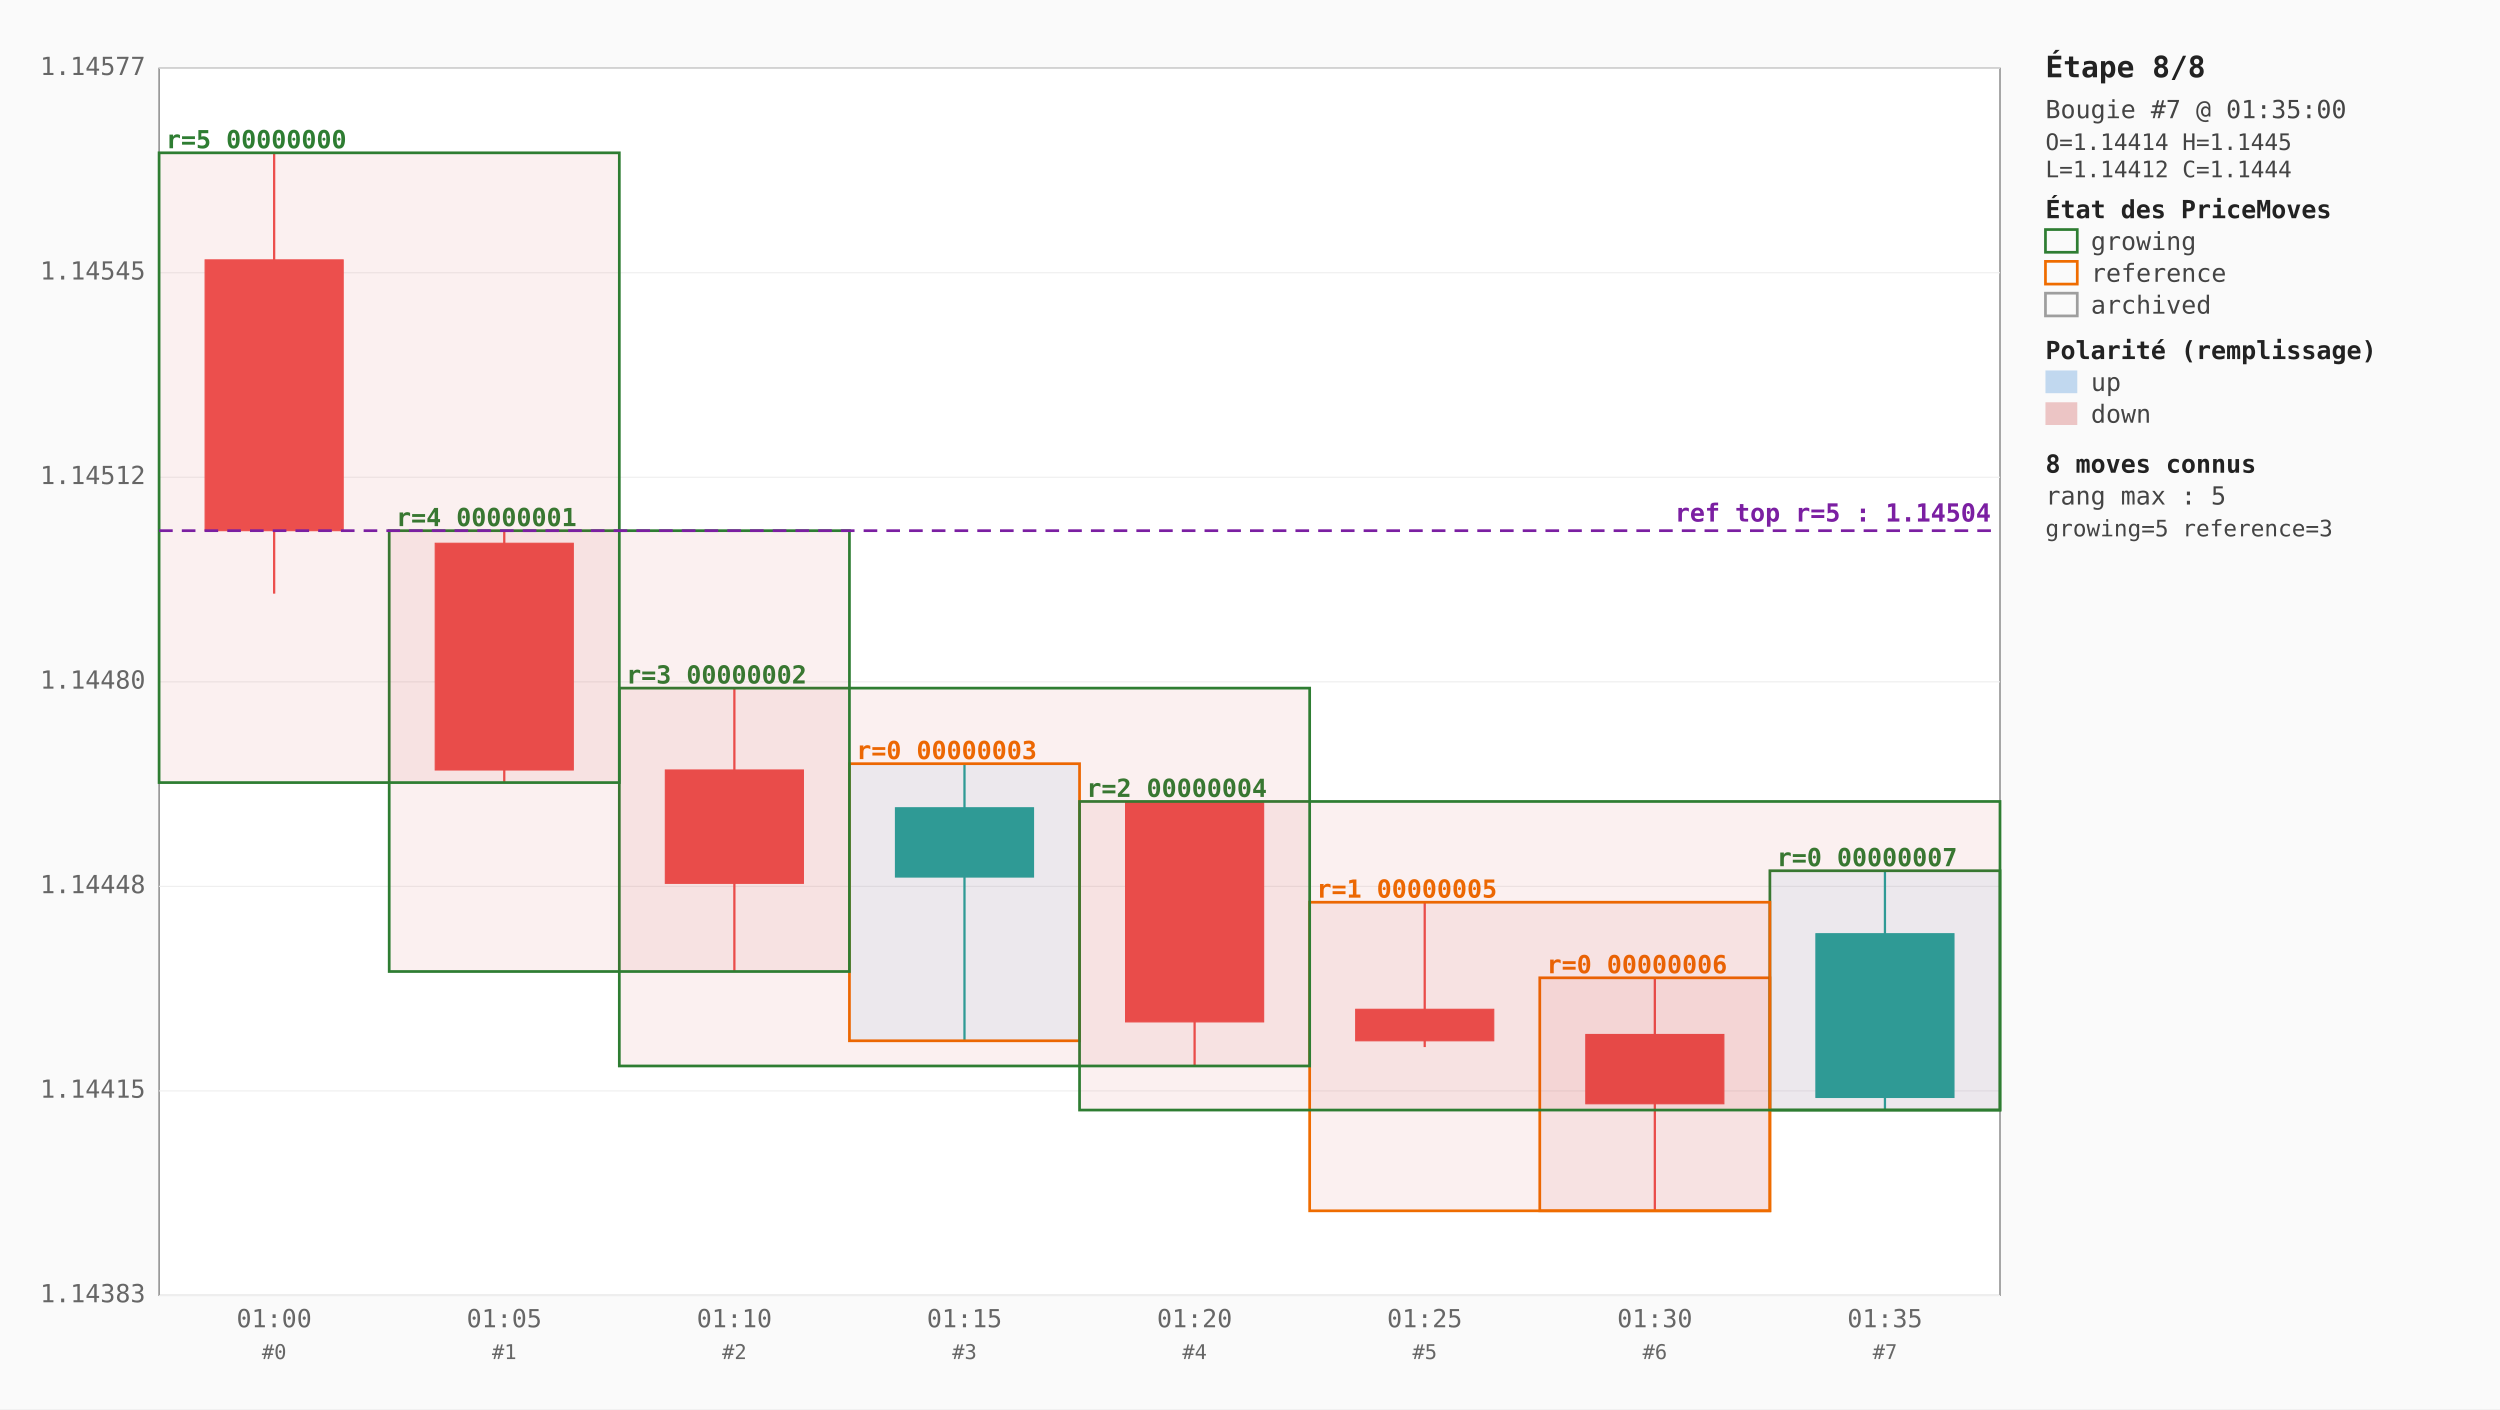
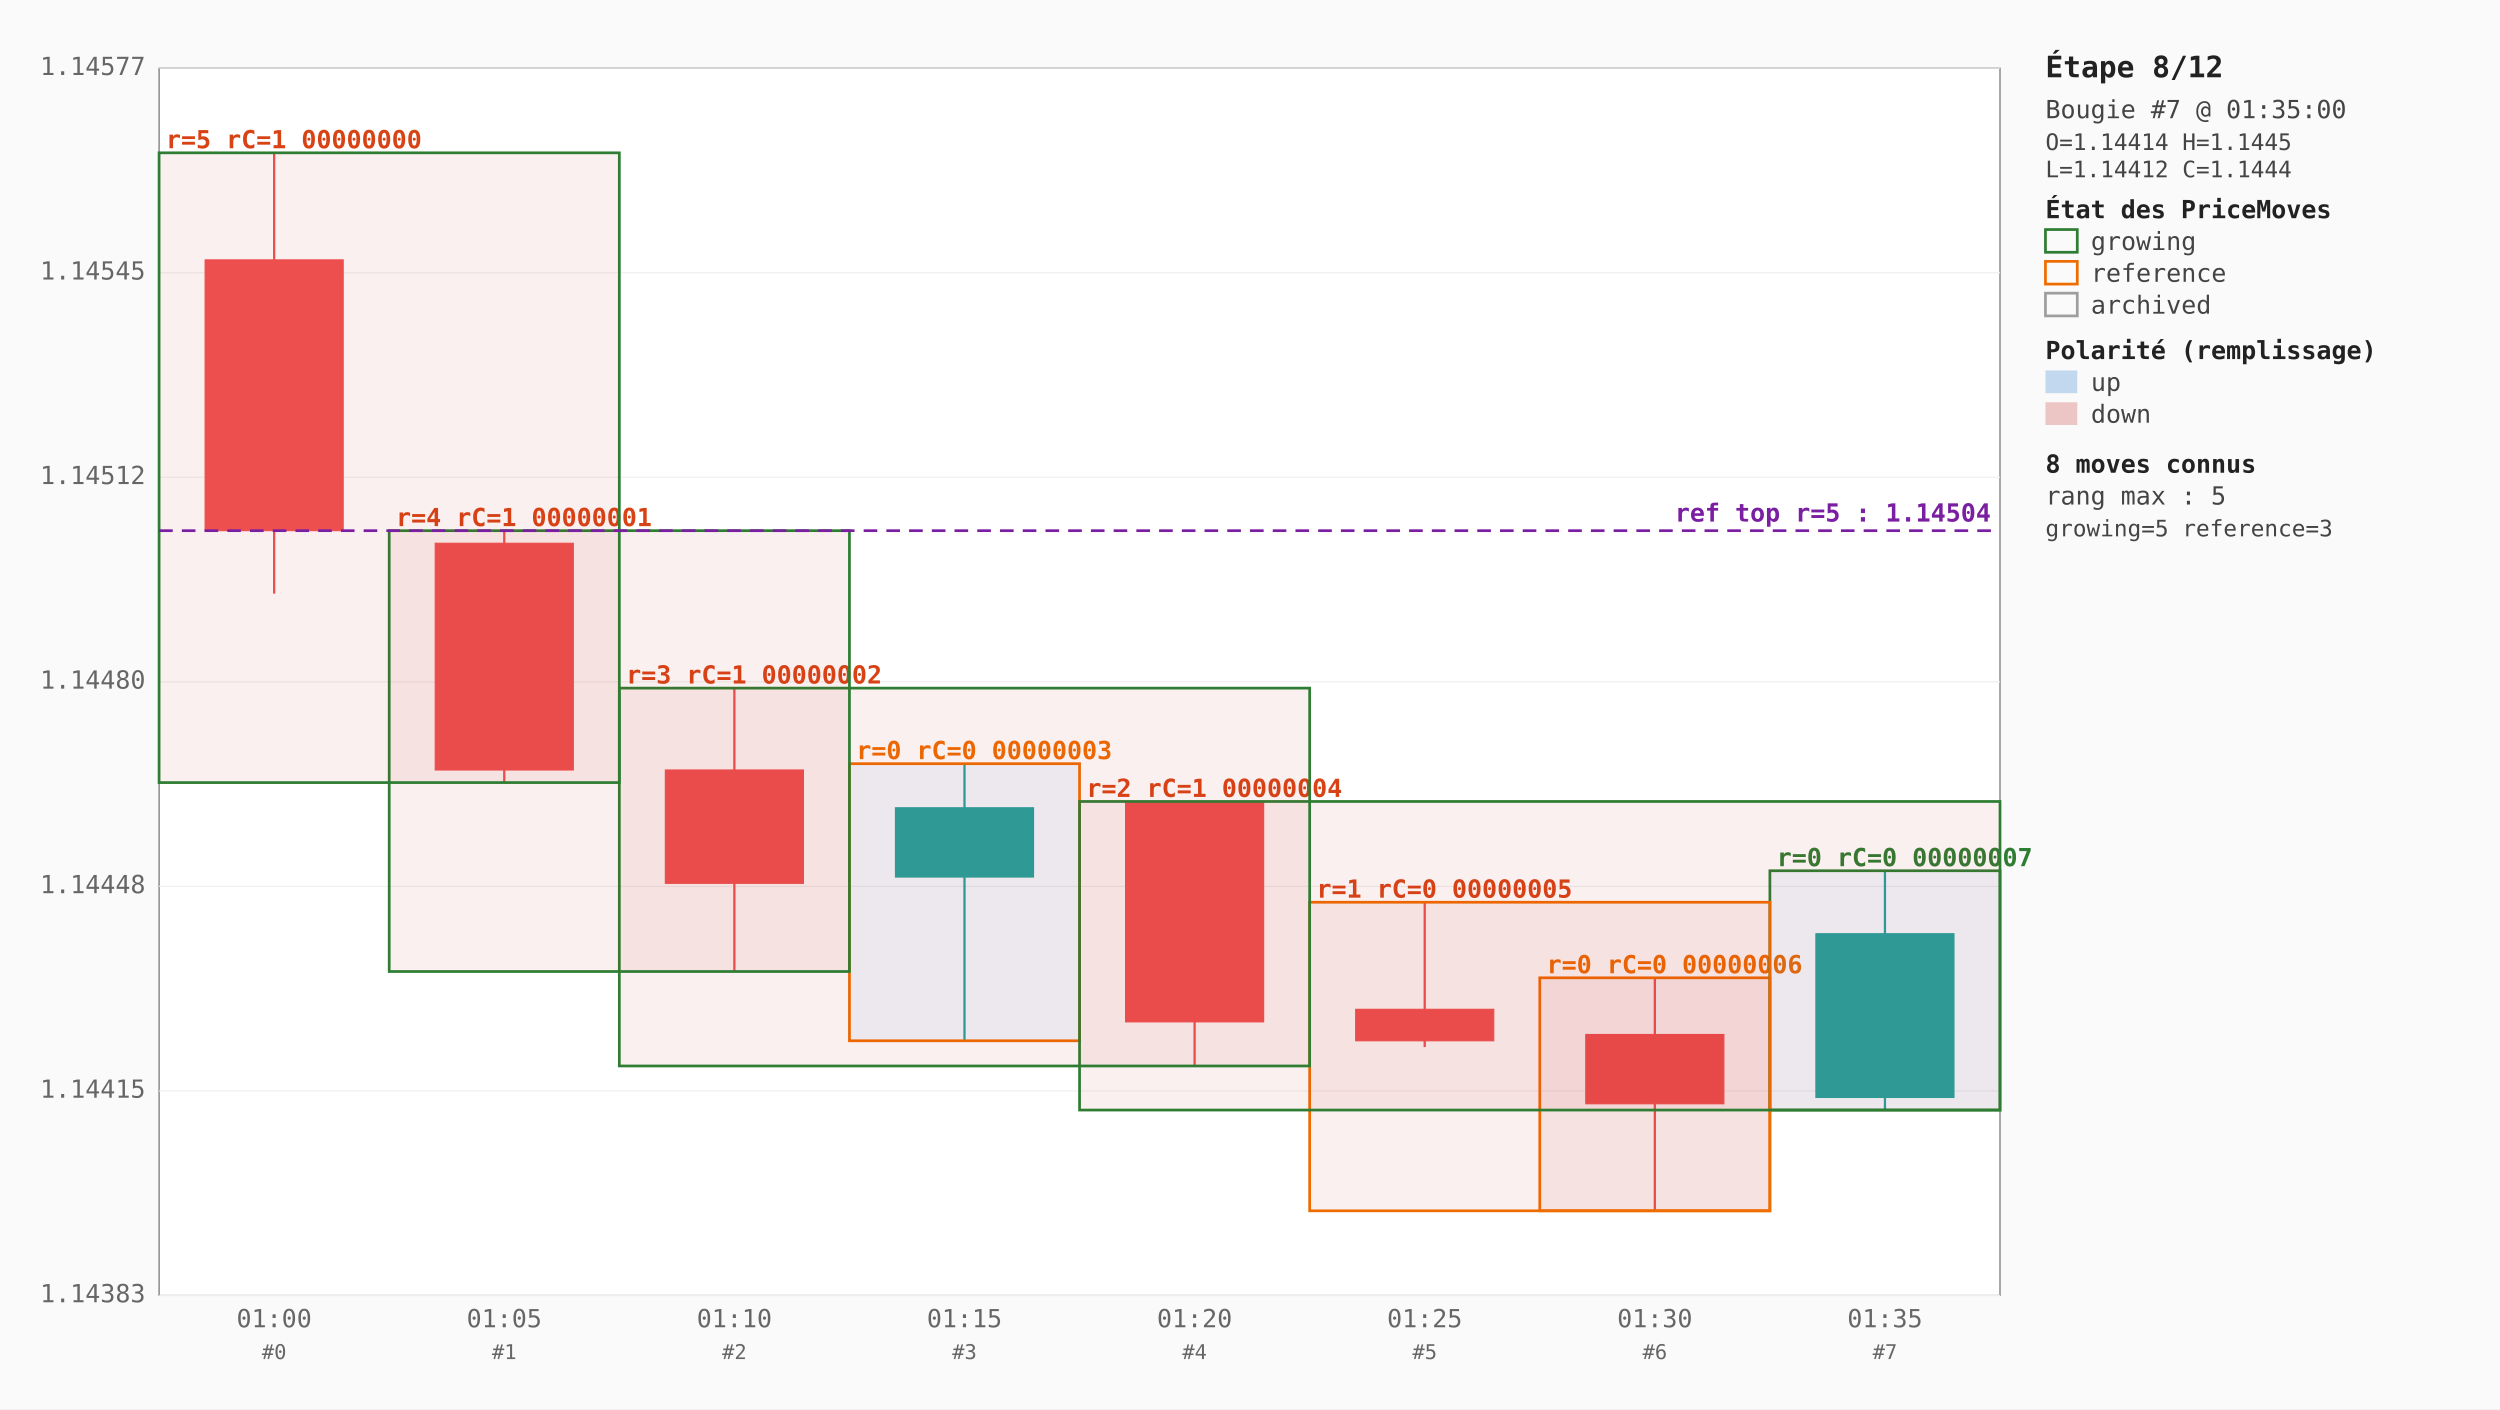
<svg xmlns="http://www.w3.org/2000/svg" width="1100" height="620" viewBox="0 0 1100 620" font-family="ui-monospace, SFMono-Regular, Menlo, monospace" font-size="11">
  <rect x="0" y="0" width="1100" height="620" fill="#fafafa" />
  <rect x="70" y="30" width="810" height="540" fill="white" stroke="#666" stroke-width="0.5" />
  <line x1="70" y1="570" x2="880" y2="570" stroke="#eee" stroke-width="0.5" />
  <text x="64" y="573" text-anchor="end" fill="#666">1.14383</text>
  <line x1="70" y1="480" x2="880" y2="480" stroke="#eee" stroke-width="0.5" />
  <text x="64" y="483" text-anchor="end" fill="#666">1.14415</text>
  <line x1="70" y1="390" x2="880" y2="390" stroke="#eee" stroke-width="0.5" />
  <text x="64" y="393" text-anchor="end" fill="#666">1.14448</text>
  <line x1="70" y1="300" x2="880" y2="300" stroke="#eee" stroke-width="0.5" />
  <text x="64" y="303" text-anchor="end" fill="#666">1.14480</text>
  <line x1="70" y1="210" x2="880" y2="210" stroke="#eee" stroke-width="0.5" />
  <text x="64" y="213" text-anchor="end" fill="#666">1.14512</text>
  <line x1="70" y1="120" x2="880" y2="120" stroke="#eee" stroke-width="0.5" />
  <text x="64" y="123" text-anchor="end" fill="#666">1.14545</text>
  <line x1="70" y1="30" x2="880" y2="30" stroke="#eee" stroke-width="0.5" />
  <text x="64" y="33" text-anchor="end" fill="#666">1.14577</text>
  <text x="120.625" y="584" text-anchor="middle" fill="#666">01:00</text>
  <text x="120.625" y="598" text-anchor="middle" fill="#666" font-size="9">#0</text>
  <text x="221.875" y="584" text-anchor="middle" fill="#666">01:05</text>
  <text x="221.875" y="598" text-anchor="middle" fill="#666" font-size="9">#1</text>
  <text x="323.125" y="584" text-anchor="middle" fill="#666">01:10</text>
  <text x="323.125" y="598" text-anchor="middle" fill="#666" font-size="9">#2</text>
  <text x="424.375" y="584" text-anchor="middle" fill="#666">01:15</text>
  <text x="424.375" y="598" text-anchor="middle" fill="#666" font-size="9">#3</text>
  <text x="525.625" y="584" text-anchor="middle" fill="#666">01:20</text>
  <text x="525.625" y="598" text-anchor="middle" fill="#666" font-size="9">#4</text>
  <text x="626.875" y="584" text-anchor="middle" fill="#666">01:25</text>
  <text x="626.875" y="598" text-anchor="middle" fill="#666" font-size="9">#5</text>
  <text x="728.125" y="584" text-anchor="middle" fill="#666">01:30</text>
  <text x="728.125" y="598" text-anchor="middle" fill="#666" font-size="9">#6</text>
  <text x="829.375" y="584" text-anchor="middle" fill="#666">01:35</text>
  <text x="829.375" y="598" text-anchor="middle" fill="#666" font-size="9">#7</text>
  <line x1="120.625" y1="67.241" x2="120.625" y2="261.207" stroke="#ef5350" stroke-width="1" />
  <rect x="90.25" y="114.347" width="60.75" height="119.15" fill="#ef5350" stroke="#ef5350" stroke-width="0.5" />
  <line x1="221.875" y1="233.498" x2="221.875" y2="344.335" stroke="#ef5350" stroke-width="1" />
  <rect x="191.5" y="239.039" width="60.75" height="99.754" fill="#ef5350" stroke="#ef5350" stroke-width="0.5" />
  <line x1="323.125" y1="302.771" x2="323.125" y2="427.463" stroke="#ef5350" stroke-width="1" />
  <rect x="292.75" y="338.793" width="60.75" height="49.877" fill="#ef5350" stroke="#ef5350" stroke-width="0.5" />
  <line x1="424.375" y1="336.022" x2="424.375" y2="457.943" stroke="#26a69a" stroke-width="1" />
  <rect x="394" y="355.419" width="60.75" height="30.48" fill="#26a69a" stroke="#26a69a" stroke-width="0.5" />
  <line x1="525.625" y1="352.648" x2="525.625" y2="469.027" stroke="#ef5350" stroke-width="1" />
  <rect x="495.25" y="352.648" width="60.75" height="96.983" fill="#ef5350" stroke="#ef5350" stroke-width="0.5" />
  <line x1="626.875" y1="396.983" x2="626.875" y2="460.714" stroke="#ef5350" stroke-width="1" />
  <rect x="596.5" y="444.089" width="60.75" height="13.855" fill="#ef5350" stroke="#ef5350" stroke-width="0.5" />
  <line x1="728.125" y1="430.234" x2="728.125" y2="532.759" stroke="#ef5350" stroke-width="1" />
  <rect x="697.75" y="455.172" width="60.75" height="30.48" fill="#ef5350" stroke="#ef5350" stroke-width="0.5" />
  <line x1="829.375" y1="383.128" x2="829.375" y2="488.424" stroke="#26a69a" stroke-width="1" />
  <rect x="799" y="410.837" width="60.75" height="72.044" fill="#26a69a" stroke="#26a69a" stroke-width="0.5" />
  <rect x="373.75" y="336.022" width="101.25" height="121.921" fill="#1976d2" fill-opacity="0.07" stroke="#ef6c00" stroke-width="1.2" stroke-dasharray="none" />
-   <text x="376.75" y="334.022" fill="#ef6c00" font-weight="600">r=0 00000003</text>
+   <text x="376.75" y="334.022" fill="#ef6c00" font-weight="600">r=0 rC=0 00000003</text>
  <rect x="677.5" y="430.234" width="101.25" height="102.525" fill="#c62828" fill-opacity="0.07" stroke="#ef6c00" stroke-width="1.2" stroke-dasharray="none" />
-   <text x="680.5" y="428.234" fill="#ef6c00" font-weight="600">r=0 00000006</text>
+   <text x="680.5" y="428.234" fill="#ef6c00" font-weight="600">r=0 rC=0 00000006</text>
  <rect x="778.75" y="383.128" width="101.25" height="105.296" fill="#1976d2" fill-opacity="0.07" stroke="#2e7d32" stroke-width="1.2" stroke-dasharray="none" />
-   <text x="781.75" y="381.128" fill="#2e7d32" font-weight="600">r=0 00000007</text>
+   <text x="781.75" y="381.128" fill="#2e7d32" font-weight="600">r=0 rC=0 00000007</text>
  <rect x="576.25" y="396.983" width="202.5" height="135.776" fill="#c62828" fill-opacity="0.07" stroke="#ef6c00" stroke-width="1.2" stroke-dasharray="none" />
-   <text x="579.25" y="394.983" fill="#ef6c00" font-weight="600">r=1 00000005</text>
+   <text x="579.25" y="394.983" fill="#d84315" font-weight="600">r=1 rC=0 00000005</text>
  <rect x="475" y="352.648" width="405" height="135.776" fill="#c62828" fill-opacity="0.07" stroke="#2e7d32" stroke-width="1.2" stroke-dasharray="none" />
-   <text x="478" y="350.648" fill="#2e7d32" font-weight="600">r=2 00000004</text>
+   <text x="478" y="350.648" fill="#d84315" font-weight="600">r=2 rC=1 00000004</text>
  <rect x="272.5" y="302.771" width="303.75" height="166.256" fill="#c62828" fill-opacity="0.07" stroke="#2e7d32" stroke-width="1.2" stroke-dasharray="none" />
-   <text x="275.5" y="300.771" fill="#2e7d32" font-weight="600">r=3 00000002</text>
+   <text x="275.5" y="300.771" fill="#d84315" font-weight="600">r=3 rC=1 00000002</text>
  <rect x="171.25" y="233.498" width="202.5" height="193.966" fill="#c62828" fill-opacity="0.07" stroke="#2e7d32" stroke-width="1.2" stroke-dasharray="none" />
-   <text x="174.25" y="231.498" fill="#2e7d32" font-weight="600">r=4 00000001</text>
+   <text x="174.25" y="231.498" fill="#d84315" font-weight="600">r=4 rC=1 00000001</text>
  <rect x="70" y="67.241" width="202.5" height="277.094" fill="#c62828" fill-opacity="0.07" stroke="#2e7d32" stroke-width="1.2" stroke-dasharray="none" />
-   <text x="73" y="65.241" fill="#2e7d32" font-weight="600">r=5 00000000</text>
+   <text x="73" y="65.241" fill="#d84315" font-weight="600">r=5 rC=1 00000000</text>
  <line x1="70" y1="233.498" x2="880" y2="233.498" stroke="#7b1fa2" stroke-width="1.2" stroke-dasharray="6 4" />
  <text x="876" y="229.498" text-anchor="end" fill="#7b1fa2" font-weight="600">ref top r=5 : 1.14504</text>
-   <text x="900" y="34" font-size="13" font-weight="700" fill="#222">Étape 8/8</text>
+   <text x="900" y="34" font-size="13" font-weight="700" fill="#222">Étape 8/12</text>
  <text x="900" y="52" fill="#444">Bougie #7 @ 01:35:00</text>
  <text x="900" y="66" fill="#444" font-size="10">O=1.14414 H=1.1445</text>
  <text x="900" y="78" fill="#444" font-size="10">L=1.14412 C=1.1444</text>
  <text x="900" y="96" font-weight="600" fill="#222">État des PriceMoves</text>
  <rect x="900" y="101" width="14" height="10" fill="none" stroke="#2e7d32" stroke-width="1.2" />
  <text x="920" y="110" fill="#444">growing</text>
  <rect x="900" y="115" width="14" height="10" fill="none" stroke="#ef6c00" stroke-width="1.2" />
  <text x="920" y="124" fill="#444">reference</text>
  <rect x="900" y="129" width="14" height="10" fill="none" stroke="#9e9e9e" stroke-width="1.2" />
  <text x="920" y="138" fill="#444">archived</text>
  <text x="900" y="158" font-weight="600" fill="#222">Polarité (remplissage)</text>
  <rect x="900" y="163" width="14" height="10" fill="#1976d2" fill-opacity="0.25" />
  <text x="920" y="172" fill="#444">up</text>
  <rect x="900" y="177" width="14" height="10" fill="#c62828" fill-opacity="0.25" />
  <text x="920" y="186" fill="#444">down</text>
  <text x="900" y="208" font-weight="600" fill="#222">8 moves connus</text>
  <text x="900" y="222" fill="#444">rang max : 5</text>
  <text x="900" y="236" fill="#444" font-size="10">growing=5 reference=3</text>
</svg>
